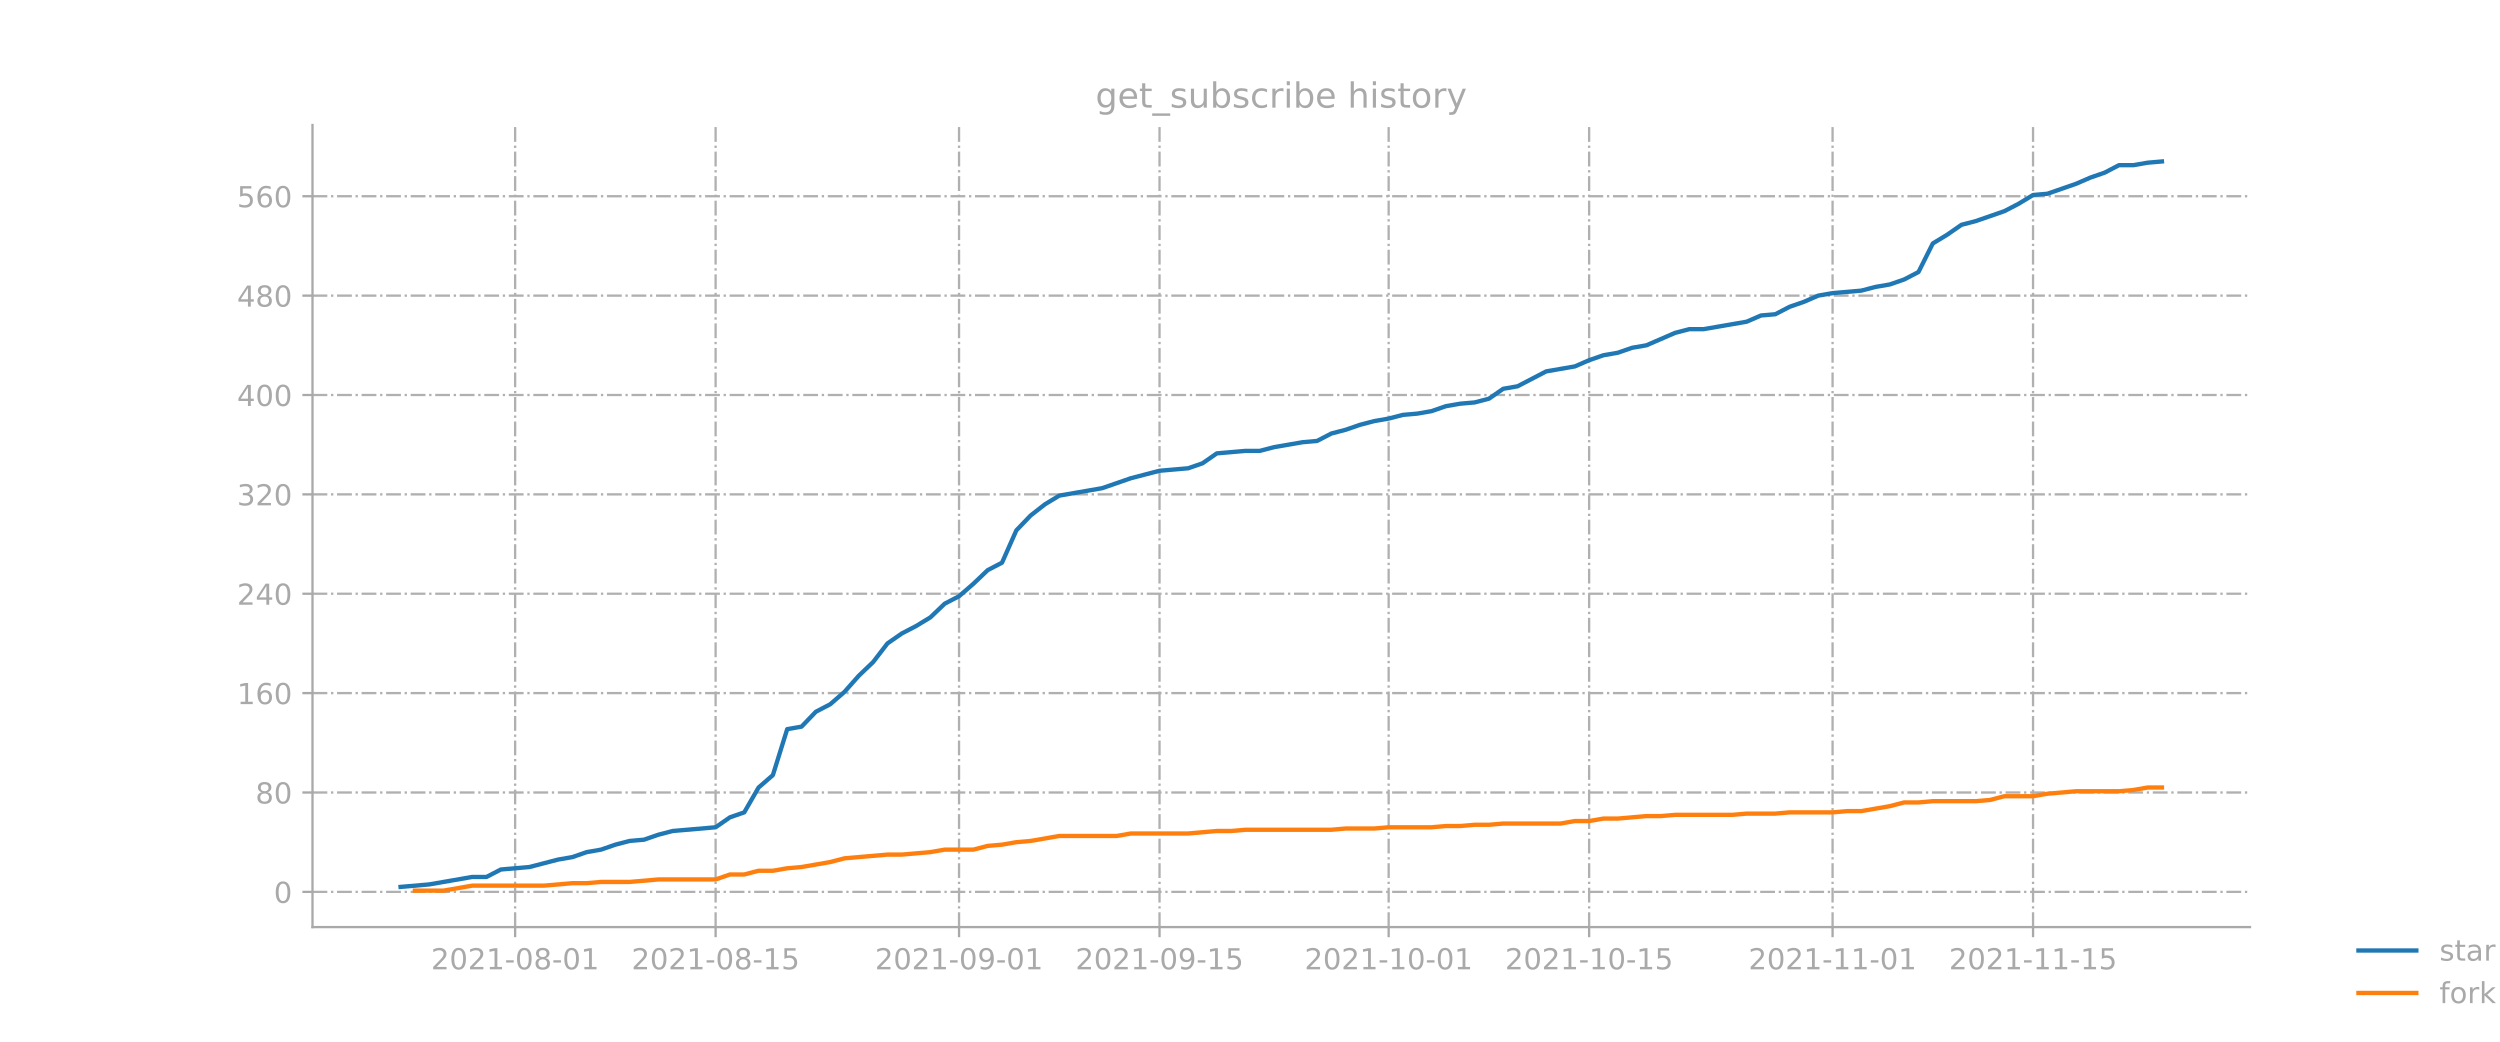
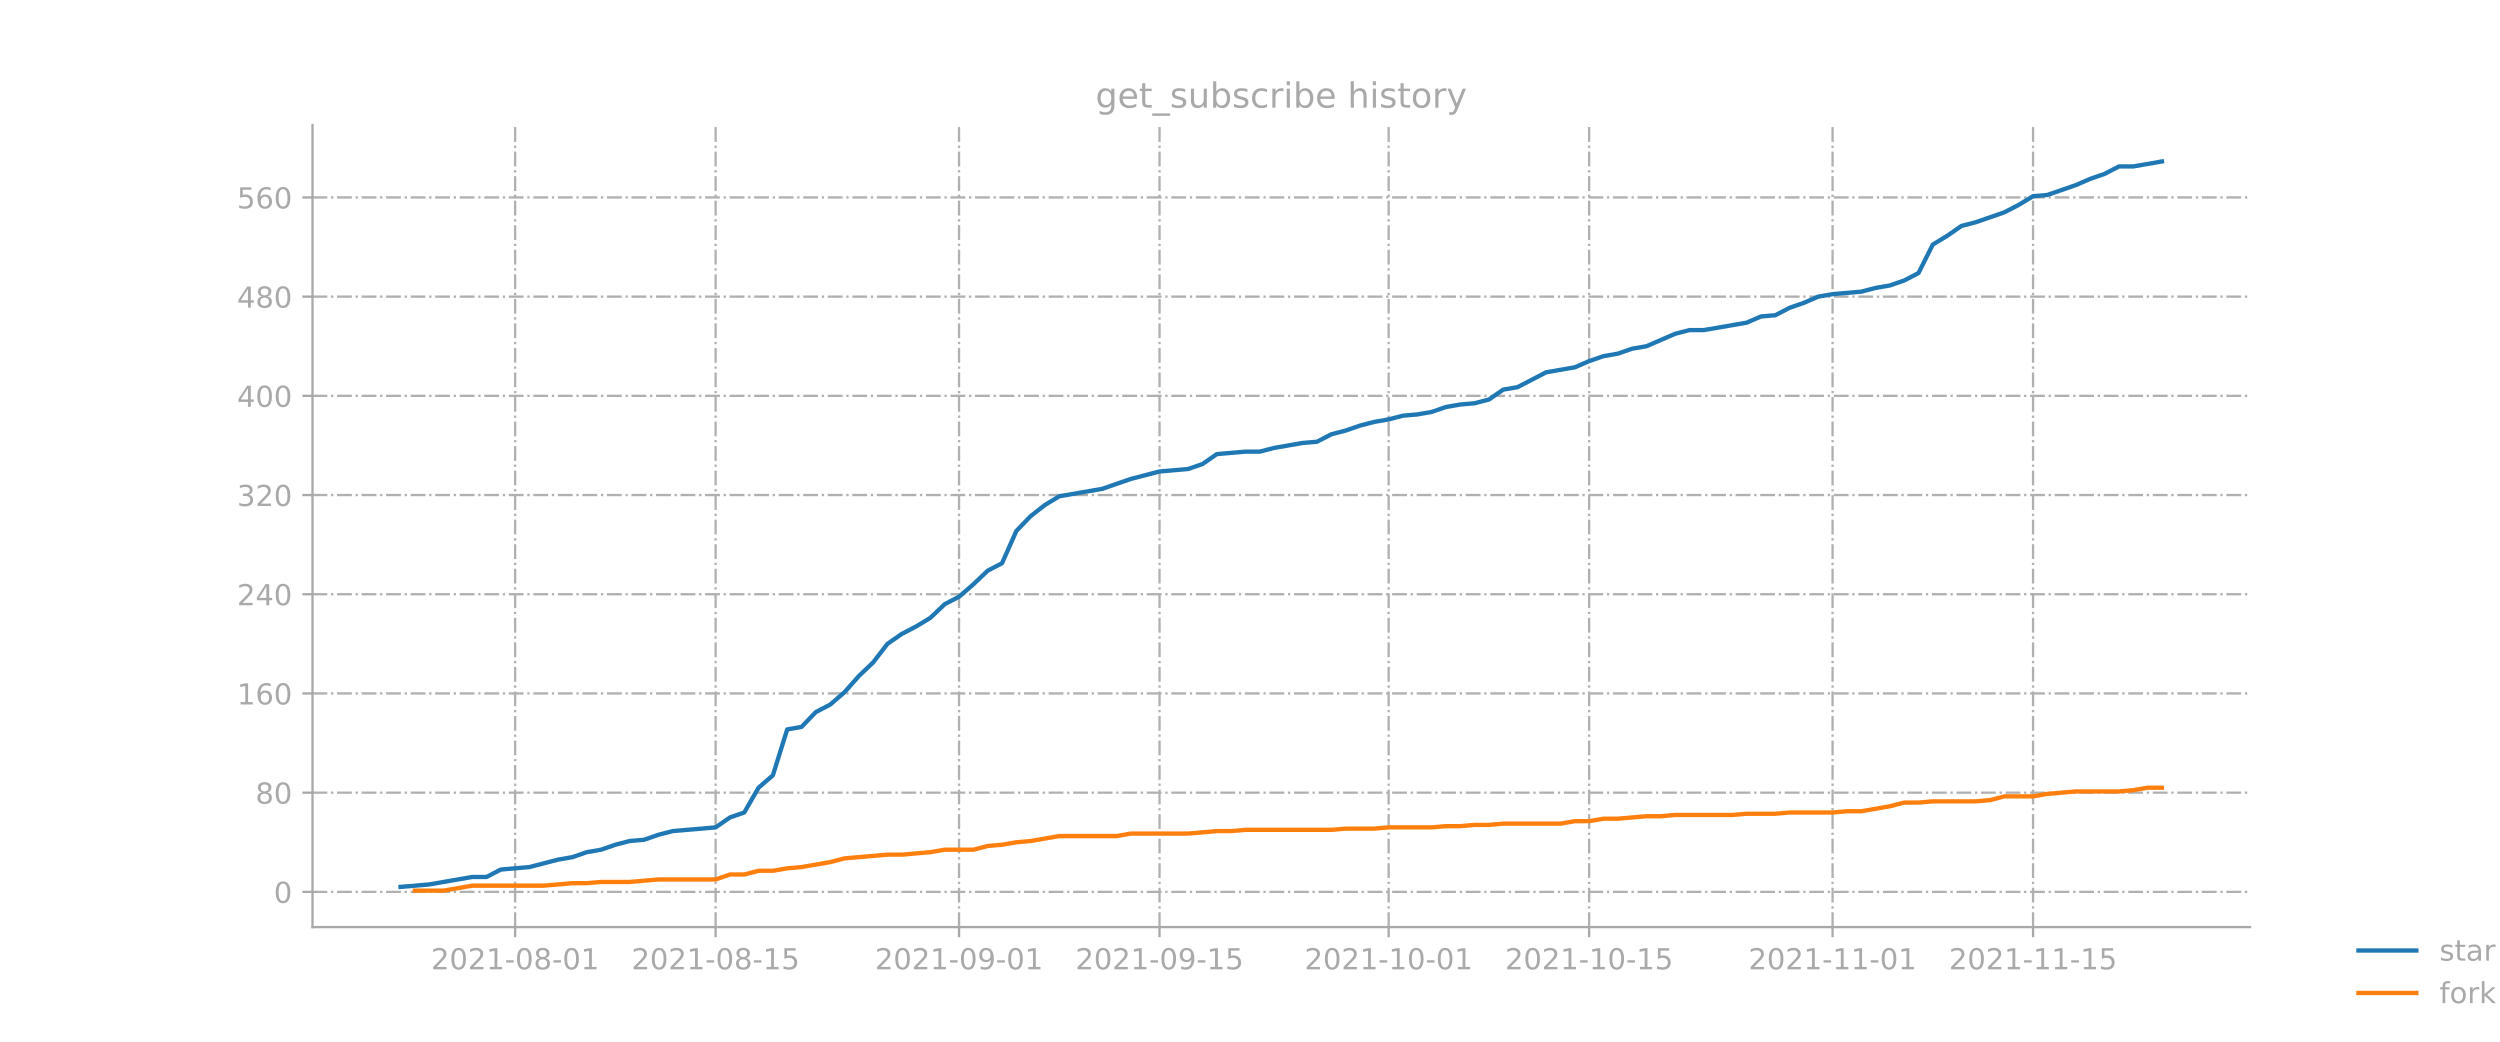
<svg xmlns="http://www.w3.org/2000/svg" xmlns:xlink="http://www.w3.org/1999/xlink" width="864pt" height="360pt" viewBox="0 0 864 360" version="1.1">
  <defs>
    <style type="text/css">*{stroke-linejoin: round; stroke-linecap: butt}</style>
  </defs>
  <g id="figure_1">
    <g id="patch_1">
      <path d="M 0 360  L 864 360  L 864 0  L 0 0  L 0 360  z " style="fill: none; opacity: 0" />
    </g>
    <g id="axes_1">
      <g id="patch_2">
        <path d="M 108 320.4  L 777.6 320.4  L 777.6 43.2  L 108 43.2  L 108 320.4  z " style="fill: none; opacity: 0" />
      </g>
      <g id="matplotlib.axis_1">
        <g id="xtick_1">
          <g id="line2d_1">
-             <path d="M 178.028 320.4  L 178.028 43.2  " clip-path="url(#pb8ff3929dd)" style="fill: none; stroke-dasharray: 5.12,1.28,0.8,1.28; stroke-dashoffset: 0; stroke: #b0b0b0; stroke-width: 0.8" />
+             <path d="M 178.028 320.4  L 178.028 43.2  " clip-path="url(#p246a95b408)" style="fill: none; stroke-dasharray: 5.12,1.28,0.8,1.28; stroke-dashoffset: 0; stroke: #b0b0b0; stroke-width: 0.8" />
          </g>
          <g id="line2d_2">
            <defs>
-               <path id="mca83754ae2" d="M 0 0  L 0 3.5  " style="stroke: #a9a9a9; stroke-width: 0.8" />
+               <path id="mbf3cd71da3" d="M 0 0  L 0 3.5  " style="stroke: #a9a9a9; stroke-width: 0.8" />
            </defs>
            <g>
-               <use xlink:href="#mca83754ae2" x="178.028" y="320.4" style="fill: #a9a9a9; stroke: #a9a9a9; stroke-width: 0.8" />
+               <use xlink:href="#mbf3cd71da3" x="178.028" y="320.4" style="fill: #a9a9a9; stroke: #a9a9a9; stroke-width: 0.8" />
            </g>
          </g>
          <g id="text_1">
            <g style="fill: #a9a9a9" transform="translate(148.9706 334.9984)scale(0.1 -0.1)">
              <defs>
                <path id="DejaVuSans-32" d="M 1228 531  L 3431 531  L 3431 0  L 469 0  L 469 531  Q 828 903 1448 1529  Q 2069 2156 2228 2338  Q 2531 2678 2651 2914  Q 2772 3150 2772 3378  Q 2772 3750 2511 3984  Q 2250 4219 1831 4219  Q 1534 4219 1204 4116  Q 875 4013 500 3803  L 500 4441  Q 881 4594 1212 4672  Q 1544 4750 1819 4750  Q 2544 4750 2975 4387  Q 3406 4025 3406 3419  Q 3406 3131 3298 2873  Q 3191 2616 2906 2266  Q 2828 2175 2409 1742  Q 1991 1309 1228 531  z " transform="scale(0.015625)" />
                <path id="DejaVuSans-30" d="M 2034 4250  Q 1547 4250 1301 3770  Q 1056 3291 1056 2328  Q 1056 1369 1301 889  Q 1547 409 2034 409  Q 2525 409 2770 889  Q 3016 1369 3016 2328  Q 3016 3291 2770 3770  Q 2525 4250 2034 4250  z M 2034 4750  Q 2819 4750 3233 4129  Q 3647 3509 3647 2328  Q 3647 1150 3233 529  Q 2819 -91 2034 -91  Q 1250 -91 836 529  Q 422 1150 422 2328  Q 422 3509 836 4129  Q 1250 4750 2034 4750  z " transform="scale(0.015625)" />
                <path id="DejaVuSans-31" d="M 794 531  L 1825 531  L 1825 4091  L 703 3866  L 703 4441  L 1819 4666  L 2450 4666  L 2450 531  L 3481 531  L 3481 0  L 794 0  L 794 531  z " transform="scale(0.015625)" />
                <path id="DejaVuSans-2d" d="M 313 2009  L 1997 2009  L 1997 1497  L 313 1497  L 313 2009  z " transform="scale(0.015625)" />
                <path id="DejaVuSans-38" d="M 2034 2216  Q 1584 2216 1326 1975  Q 1069 1734 1069 1313  Q 1069 891 1326 650  Q 1584 409 2034 409  Q 2484 409 2743 651  Q 3003 894 3003 1313  Q 3003 1734 2745 1975  Q 2488 2216 2034 2216  z M 1403 2484  Q 997 2584 770 2862  Q 544 3141 544 3541  Q 544 4100 942 4425  Q 1341 4750 2034 4750  Q 2731 4750 3128 4425  Q 3525 4100 3525 3541  Q 3525 3141 3298 2862  Q 3072 2584 2669 2484  Q 3125 2378 3379 2068  Q 3634 1759 3634 1313  Q 3634 634 3220 271  Q 2806 -91 2034 -91  Q 1263 -91 848 271  Q 434 634 434 1313  Q 434 1759 690 2068  Q 947 2378 1403 2484  z M 1172 3481  Q 1172 3119 1398 2916  Q 1625 2713 2034 2713  Q 2441 2713 2670 2916  Q 2900 3119 2900 3481  Q 2900 3844 2670 4047  Q 2441 4250 2034 4250  Q 1625 4250 1398 4047  Q 1172 3844 1172 3481  z " transform="scale(0.015625)" />
              </defs>
              <use xlink:href="#DejaVuSans-32" />
              <use xlink:href="#DejaVuSans-30" x="63.623" />
              <use xlink:href="#DejaVuSans-32" x="127.246" />
              <use xlink:href="#DejaVuSans-31" x="190.869" />
              <use xlink:href="#DejaVuSans-2d" x="254.492" />
              <use xlink:href="#DejaVuSans-30" x="290.576" />
              <use xlink:href="#DejaVuSans-38" x="354.199" />
              <use xlink:href="#DejaVuSans-2d" x="417.822" />
              <use xlink:href="#DejaVuSans-30" x="453.906" />
              <use xlink:href="#DejaVuSans-31" x="517.529" />
            </g>
          </g>
        </g>
        <g id="xtick_2">
          <g id="line2d_3">
-             <path d="M 247.314 320.4  L 247.314 43.2  " clip-path="url(#pb8ff3929dd)" style="fill: none; stroke-dasharray: 5.12,1.28,0.8,1.28; stroke-dashoffset: 0; stroke: #b0b0b0; stroke-width: 0.8" />
+             <path d="M 247.314 320.4  L 247.314 43.2  " clip-path="url(#p246a95b408)" style="fill: none; stroke-dasharray: 5.12,1.28,0.8,1.28; stroke-dashoffset: 0; stroke: #b0b0b0; stroke-width: 0.8" />
          </g>
          <g id="line2d_4">
            <g>
-               <use xlink:href="#mca83754ae2" x="247.314" y="320.4" style="fill: #a9a9a9; stroke: #a9a9a9; stroke-width: 0.8" />
+               <use xlink:href="#mbf3cd71da3" x="247.314" y="320.4" style="fill: #a9a9a9; stroke: #a9a9a9; stroke-width: 0.8" />
            </g>
          </g>
          <g id="text_2">
            <g style="fill: #a9a9a9" transform="translate(218.2566 334.9984)scale(0.1 -0.1)">
              <defs>
                <path id="DejaVuSans-35" d="M 691 4666  L 3169 4666  L 3169 4134  L 1269 4134  L 1269 2991  Q 1406 3038 1543 3061  Q 1681 3084 1819 3084  Q 2600 3084 3056 2656  Q 3513 2228 3513 1497  Q 3513 744 3044 326  Q 2575 -91 1722 -91  Q 1428 -91 1123 -41  Q 819 9 494 109  L 494 744  Q 775 591 1075 516  Q 1375 441 1709 441  Q 2250 441 2565 725  Q 2881 1009 2881 1497  Q 2881 1984 2565 2268  Q 2250 2553 1709 2553  Q 1456 2553 1204 2497  Q 953 2441 691 2322  L 691 4666  z " transform="scale(0.015625)" />
              </defs>
              <use xlink:href="#DejaVuSans-32" />
              <use xlink:href="#DejaVuSans-30" x="63.623" />
              <use xlink:href="#DejaVuSans-32" x="127.246" />
              <use xlink:href="#DejaVuSans-31" x="190.869" />
              <use xlink:href="#DejaVuSans-2d" x="254.492" />
              <use xlink:href="#DejaVuSans-30" x="290.576" />
              <use xlink:href="#DejaVuSans-38" x="354.199" />
              <use xlink:href="#DejaVuSans-2d" x="417.822" />
              <use xlink:href="#DejaVuSans-31" x="453.906" />
              <use xlink:href="#DejaVuSans-35" x="517.529" />
            </g>
          </g>
        </g>
        <g id="xtick_3">
          <g id="line2d_5">
-             <path d="M 331.447 320.4  L 331.447 43.2  " clip-path="url(#pb8ff3929dd)" style="fill: none; stroke-dasharray: 5.12,1.28,0.8,1.28; stroke-dashoffset: 0; stroke: #b0b0b0; stroke-width: 0.8" />
+             <path d="M 331.447 320.4  L 331.447 43.2  " clip-path="url(#p246a95b408)" style="fill: none; stroke-dasharray: 5.12,1.28,0.8,1.28; stroke-dashoffset: 0; stroke: #b0b0b0; stroke-width: 0.8" />
          </g>
          <g id="line2d_6">
            <g>
-               <use xlink:href="#mca83754ae2" x="331.447" y="320.4" style="fill: #a9a9a9; stroke: #a9a9a9; stroke-width: 0.8" />
+               <use xlink:href="#mbf3cd71da3" x="331.447" y="320.4" style="fill: #a9a9a9; stroke: #a9a9a9; stroke-width: 0.8" />
            </g>
          </g>
          <g id="text_3">
            <g style="fill: #a9a9a9" transform="translate(302.3896 334.9984)scale(0.1 -0.1)">
              <defs>
                <path id="DejaVuSans-39" d="M 703 97  L 703 672  Q 941 559 1184 500  Q 1428 441 1663 441  Q 2288 441 2617 861  Q 2947 1281 2994 2138  Q 2813 1869 2534 1725  Q 2256 1581 1919 1581  Q 1219 1581 811 2004  Q 403 2428 403 3163  Q 403 3881 828 4315  Q 1253 4750 1959 4750  Q 2769 4750 3195 4129  Q 3622 3509 3622 2328  Q 3622 1225 3098 567  Q 2575 -91 1691 -91  Q 1453 -91 1209 -44  Q 966 3 703 97  z M 1959 2075  Q 2384 2075 2632 2365  Q 2881 2656 2881 3163  Q 2881 3666 2632 3958  Q 2384 4250 1959 4250  Q 1534 4250 1286 3958  Q 1038 3666 1038 3163  Q 1038 2656 1286 2365  Q 1534 2075 1959 2075  z " transform="scale(0.015625)" />
              </defs>
              <use xlink:href="#DejaVuSans-32" />
              <use xlink:href="#DejaVuSans-30" x="63.623" />
              <use xlink:href="#DejaVuSans-32" x="127.246" />
              <use xlink:href="#DejaVuSans-31" x="190.869" />
              <use xlink:href="#DejaVuSans-2d" x="254.492" />
              <use xlink:href="#DejaVuSans-30" x="290.576" />
              <use xlink:href="#DejaVuSans-39" x="354.199" />
              <use xlink:href="#DejaVuSans-2d" x="417.822" />
              <use xlink:href="#DejaVuSans-30" x="453.906" />
              <use xlink:href="#DejaVuSans-31" x="517.529" />
            </g>
          </g>
        </g>
        <g id="xtick_4">
          <g id="line2d_7">
-             <path d="M 400.733 320.4  L 400.733 43.2  " clip-path="url(#pb8ff3929dd)" style="fill: none; stroke-dasharray: 5.12,1.28,0.8,1.28; stroke-dashoffset: 0; stroke: #b0b0b0; stroke-width: 0.8" />
+             <path d="M 400.733 320.4  L 400.733 43.2  " clip-path="url(#p246a95b408)" style="fill: none; stroke-dasharray: 5.12,1.28,0.8,1.28; stroke-dashoffset: 0; stroke: #b0b0b0; stroke-width: 0.8" />
          </g>
          <g id="line2d_8">
            <g>
-               <use xlink:href="#mca83754ae2" x="400.733" y="320.4" style="fill: #a9a9a9; stroke: #a9a9a9; stroke-width: 0.8" />
+               <use xlink:href="#mbf3cd71da3" x="400.733" y="320.4" style="fill: #a9a9a9; stroke: #a9a9a9; stroke-width: 0.8" />
            </g>
          </g>
          <g id="text_4">
            <g style="fill: #a9a9a9" transform="translate(371.6757 334.9984)scale(0.1 -0.1)">
              <use xlink:href="#DejaVuSans-32" />
              <use xlink:href="#DejaVuSans-30" x="63.623" />
              <use xlink:href="#DejaVuSans-32" x="127.246" />
              <use xlink:href="#DejaVuSans-31" x="190.869" />
              <use xlink:href="#DejaVuSans-2d" x="254.492" />
              <use xlink:href="#DejaVuSans-30" x="290.576" />
              <use xlink:href="#DejaVuSans-39" x="354.199" />
              <use xlink:href="#DejaVuSans-2d" x="417.822" />
              <use xlink:href="#DejaVuSans-31" x="453.906" />
              <use xlink:href="#DejaVuSans-35" x="517.529" />
            </g>
          </g>
        </g>
        <g id="xtick_5">
          <g id="line2d_9">
-             <path d="M 479.918 320.4  L 479.918 43.2  " clip-path="url(#pb8ff3929dd)" style="fill: none; stroke-dasharray: 5.12,1.28,0.8,1.28; stroke-dashoffset: 0; stroke: #b0b0b0; stroke-width: 0.8" />
+             <path d="M 479.918 320.4  L 479.918 43.2  " clip-path="url(#p246a95b408)" style="fill: none; stroke-dasharray: 5.12,1.28,0.8,1.28; stroke-dashoffset: 0; stroke: #b0b0b0; stroke-width: 0.8" />
          </g>
          <g id="line2d_10">
            <g>
-               <use xlink:href="#mca83754ae2" x="479.918" y="320.4" style="fill: #a9a9a9; stroke: #a9a9a9; stroke-width: 0.8" />
+               <use xlink:href="#mbf3cd71da3" x="479.918" y="320.4" style="fill: #a9a9a9; stroke: #a9a9a9; stroke-width: 0.8" />
            </g>
          </g>
          <g id="text_5">
            <g style="fill: #a9a9a9" transform="translate(450.8597 334.9984)scale(0.1 -0.1)">
              <use xlink:href="#DejaVuSans-32" />
              <use xlink:href="#DejaVuSans-30" x="63.623" />
              <use xlink:href="#DejaVuSans-32" x="127.246" />
              <use xlink:href="#DejaVuSans-31" x="190.869" />
              <use xlink:href="#DejaVuSans-2d" x="254.492" />
              <use xlink:href="#DejaVuSans-31" x="290.576" />
              <use xlink:href="#DejaVuSans-30" x="354.199" />
              <use xlink:href="#DejaVuSans-2d" x="417.822" />
              <use xlink:href="#DejaVuSans-30" x="453.906" />
              <use xlink:href="#DejaVuSans-31" x="517.529" />
            </g>
          </g>
        </g>
        <g id="xtick_6">
          <g id="line2d_11">
-             <path d="M 549.204 320.4  L 549.204 43.2  " clip-path="url(#pb8ff3929dd)" style="fill: none; stroke-dasharray: 5.12,1.28,0.8,1.28; stroke-dashoffset: 0; stroke: #b0b0b0; stroke-width: 0.8" />
+             <path d="M 549.204 320.4  L 549.204 43.2  " clip-path="url(#p246a95b408)" style="fill: none; stroke-dasharray: 5.12,1.28,0.8,1.28; stroke-dashoffset: 0; stroke: #b0b0b0; stroke-width: 0.8" />
          </g>
          <g id="line2d_12">
            <g>
-               <use xlink:href="#mca83754ae2" x="549.204" y="320.4" style="fill: #a9a9a9; stroke: #a9a9a9; stroke-width: 0.8" />
+               <use xlink:href="#mbf3cd71da3" x="549.204" y="320.4" style="fill: #a9a9a9; stroke: #a9a9a9; stroke-width: 0.8" />
            </g>
          </g>
          <g id="text_6">
            <g style="fill: #a9a9a9" transform="translate(520.1457 334.9984)scale(0.1 -0.1)">
              <use xlink:href="#DejaVuSans-32" />
              <use xlink:href="#DejaVuSans-30" x="63.623" />
              <use xlink:href="#DejaVuSans-32" x="127.246" />
              <use xlink:href="#DejaVuSans-31" x="190.869" />
              <use xlink:href="#DejaVuSans-2d" x="254.492" />
              <use xlink:href="#DejaVuSans-31" x="290.576" />
              <use xlink:href="#DejaVuSans-30" x="354.199" />
              <use xlink:href="#DejaVuSans-2d" x="417.822" />
              <use xlink:href="#DejaVuSans-31" x="453.906" />
              <use xlink:href="#DejaVuSans-35" x="517.529" />
            </g>
          </g>
        </g>
        <g id="xtick_7">
          <g id="line2d_13">
-             <path d="M 633.337 320.4  L 633.337 43.2  " clip-path="url(#pb8ff3929dd)" style="fill: none; stroke-dasharray: 5.12,1.28,0.8,1.28; stroke-dashoffset: 0; stroke: #b0b0b0; stroke-width: 0.8" />
+             <path d="M 633.337 320.4  L 633.337 43.2  " clip-path="url(#p246a95b408)" style="fill: none; stroke-dasharray: 5.12,1.28,0.8,1.28; stroke-dashoffset: 0; stroke: #b0b0b0; stroke-width: 0.8" />
          </g>
          <g id="line2d_14">
            <g>
-               <use xlink:href="#mca83754ae2" x="633.337" y="320.4" style="fill: #a9a9a9; stroke: #a9a9a9; stroke-width: 0.8" />
+               <use xlink:href="#mbf3cd71da3" x="633.337" y="320.4" style="fill: #a9a9a9; stroke: #a9a9a9; stroke-width: 0.8" />
            </g>
          </g>
          <g id="text_7">
            <g style="fill: #a9a9a9" transform="translate(604.2788 334.9984)scale(0.1 -0.1)">
              <use xlink:href="#DejaVuSans-32" />
              <use xlink:href="#DejaVuSans-30" x="63.623" />
              <use xlink:href="#DejaVuSans-32" x="127.246" />
              <use xlink:href="#DejaVuSans-31" x="190.869" />
              <use xlink:href="#DejaVuSans-2d" x="254.492" />
              <use xlink:href="#DejaVuSans-31" x="290.576" />
              <use xlink:href="#DejaVuSans-31" x="354.199" />
              <use xlink:href="#DejaVuSans-2d" x="417.822" />
              <use xlink:href="#DejaVuSans-30" x="453.906" />
              <use xlink:href="#DejaVuSans-31" x="517.529" />
            </g>
          </g>
        </g>
        <g id="xtick_8">
          <g id="line2d_15">
-             <path d="M 702.623 320.4  L 702.623 43.2  " clip-path="url(#pb8ff3929dd)" style="fill: none; stroke-dasharray: 5.12,1.28,0.8,1.28; stroke-dashoffset: 0; stroke: #b0b0b0; stroke-width: 0.8" />
+             <path d="M 702.623 320.4  L 702.623 43.2  " clip-path="url(#p246a95b408)" style="fill: none; stroke-dasharray: 5.12,1.28,0.8,1.28; stroke-dashoffset: 0; stroke: #b0b0b0; stroke-width: 0.8" />
          </g>
          <g id="line2d_16">
            <g>
-               <use xlink:href="#mca83754ae2" x="702.623" y="320.4" style="fill: #a9a9a9; stroke: #a9a9a9; stroke-width: 0.8" />
+               <use xlink:href="#mbf3cd71da3" x="702.623" y="320.4" style="fill: #a9a9a9; stroke: #a9a9a9; stroke-width: 0.8" />
            </g>
          </g>
          <g id="text_8">
            <g style="fill: #a9a9a9" transform="translate(673.5648 334.9984)scale(0.1 -0.1)">
              <use xlink:href="#DejaVuSans-32" />
              <use xlink:href="#DejaVuSans-30" x="63.623" />
              <use xlink:href="#DejaVuSans-32" x="127.246" />
              <use xlink:href="#DejaVuSans-31" x="190.869" />
              <use xlink:href="#DejaVuSans-2d" x="254.492" />
              <use xlink:href="#DejaVuSans-31" x="290.576" />
              <use xlink:href="#DejaVuSans-31" x="354.199" />
              <use xlink:href="#DejaVuSans-2d" x="417.822" />
              <use xlink:href="#DejaVuSans-31" x="453.906" />
              <use xlink:href="#DejaVuSans-35" x="517.529" />
            </g>
          </g>
        </g>
      </g>
      <g id="matplotlib.axis_2">
        <g id="ytick_1">
          <g id="line2d_17">
-             <path d="M 108 308.229  L 777.6 308.229  " clip-path="url(#pb8ff3929dd)" style="fill: none; stroke-dasharray: 5.12,1.28,0.8,1.28; stroke-dashoffset: 0; stroke: #b0b0b0; stroke-width: 0.8" />
+             <path d="M 108 308.229  L 777.6 308.229  " clip-path="url(#p246a95b408)" style="fill: none; stroke-dasharray: 5.12,1.28,0.8,1.28; stroke-dashoffset: 0; stroke: #b0b0b0; stroke-width: 0.8" />
          </g>
          <g id="line2d_18">
            <defs>
-               <path id="m2cc402bd90" d="M 0 0  L -3.5 0  " style="stroke: #a9a9a9; stroke-width: 0.8" />
+               <path id="m92179b7756" d="M 0 0  L -3.5 0  " style="stroke: #a9a9a9; stroke-width: 0.8" />
            </defs>
            <g>
-               <use xlink:href="#m2cc402bd90" x="108" y="308.229" style="fill: #a9a9a9; stroke: #a9a9a9; stroke-width: 0.8" />
+               <use xlink:href="#m92179b7756" x="108" y="308.229" style="fill: #a9a9a9; stroke: #a9a9a9; stroke-width: 0.8" />
            </g>
          </g>
          <g id="text_9">
-             <g style="fill: #a9a9a9" transform="translate(94.6375 312.0285)scale(0.1 -0.1)">
+             <g style="fill: #a9a9a9" transform="translate(94.6375 312.0278)scale(0.1 -0.1)">
              <use xlink:href="#DejaVuSans-30" />
            </g>
          </g>
        </g>
        <g id="ytick_2">
          <g id="line2d_19">
-             <path d="M 108 273.885  L 777.6 273.885  " clip-path="url(#pb8ff3929dd)" style="fill: none; stroke-dasharray: 5.12,1.28,0.8,1.28; stroke-dashoffset: 0; stroke: #b0b0b0; stroke-width: 0.8" />
+             <path d="M 108 273.943  L 777.6 273.943  " clip-path="url(#p246a95b408)" style="fill: none; stroke-dasharray: 5.12,1.28,0.8,1.28; stroke-dashoffset: 0; stroke: #b0b0b0; stroke-width: 0.8" />
          </g>
          <g id="line2d_20">
            <g>
-               <use xlink:href="#m2cc402bd90" x="108" y="273.885" style="fill: #a9a9a9; stroke: #a9a9a9; stroke-width: 0.8" />
+               <use xlink:href="#m92179b7756" x="108" y="273.943" style="fill: #a9a9a9; stroke: #a9a9a9; stroke-width: 0.8" />
            </g>
          </g>
          <g id="text_10">
-             <g style="fill: #a9a9a9" transform="translate(88.275 277.6844)scale(0.1 -0.1)">
+             <g style="fill: #a9a9a9" transform="translate(88.275 277.7421)scale(0.1 -0.1)">
              <use xlink:href="#DejaVuSans-38" />
              <use xlink:href="#DejaVuSans-30" x="63.623" />
            </g>
          </g>
        </g>
        <g id="ytick_3">
          <g id="line2d_21">
-             <path d="M 108 239.541  L 777.6 239.541  " clip-path="url(#pb8ff3929dd)" style="fill: none; stroke-dasharray: 5.12,1.28,0.8,1.28; stroke-dashoffset: 0; stroke: #b0b0b0; stroke-width: 0.8" />
+             <path d="M 108 239.657  L 777.6 239.657  " clip-path="url(#p246a95b408)" style="fill: none; stroke-dasharray: 5.12,1.28,0.8,1.28; stroke-dashoffset: 0; stroke: #b0b0b0; stroke-width: 0.8" />
          </g>
          <g id="line2d_22">
            <g>
-               <use xlink:href="#m2cc402bd90" x="108" y="239.541" style="fill: #a9a9a9; stroke: #a9a9a9; stroke-width: 0.8" />
+               <use xlink:href="#m92179b7756" x="108" y="239.657" style="fill: #a9a9a9; stroke: #a9a9a9; stroke-width: 0.8" />
            </g>
          </g>
          <g id="text_11">
-             <g style="fill: #a9a9a9" transform="translate(81.9125 243.3403)scale(0.1 -0.1)">
+             <g style="fill: #a9a9a9" transform="translate(81.9125 243.4564)scale(0.1 -0.1)">
              <defs>
                <path id="DejaVuSans-36" d="M 2113 2584  Q 1688 2584 1439 2293  Q 1191 2003 1191 1497  Q 1191 994 1439 701  Q 1688 409 2113 409  Q 2538 409 2786 701  Q 3034 994 3034 1497  Q 3034 2003 2786 2293  Q 2538 2584 2113 2584  z M 3366 4563  L 3366 3988  Q 3128 4100 2886 4159  Q 2644 4219 2406 4219  Q 1781 4219 1451 3797  Q 1122 3375 1075 2522  Q 1259 2794 1537 2939  Q 1816 3084 2150 3084  Q 2853 3084 3261 2657  Q 3669 2231 3669 1497  Q 3669 778 3244 343  Q 2819 -91 2113 -91  Q 1303 -91 875 529  Q 447 1150 447 2328  Q 447 3434 972 4092  Q 1497 4750 2381 4750  Q 2619 4750 2861 4703  Q 3103 4656 3366 4563  z " transform="scale(0.015625)" />
              </defs>
              <use xlink:href="#DejaVuSans-31" />
              <use xlink:href="#DejaVuSans-36" x="63.623" />
              <use xlink:href="#DejaVuSans-30" x="127.246" />
            </g>
          </g>
        </g>
        <g id="ytick_4">
          <g id="line2d_23">
-             <path d="M 108 205.197  L 777.6 205.197  " clip-path="url(#pb8ff3929dd)" style="fill: none; stroke-dasharray: 5.12,1.28,0.8,1.28; stroke-dashoffset: 0; stroke: #b0b0b0; stroke-width: 0.8" />
+             <path d="M 108 205.371  L 777.6 205.371  " clip-path="url(#p246a95b408)" style="fill: none; stroke-dasharray: 5.12,1.28,0.8,1.28; stroke-dashoffset: 0; stroke: #b0b0b0; stroke-width: 0.8" />
          </g>
          <g id="line2d_24">
            <g>
-               <use xlink:href="#m2cc402bd90" x="108" y="205.197" style="fill: #a9a9a9; stroke: #a9a9a9; stroke-width: 0.8" />
+               <use xlink:href="#m92179b7756" x="108" y="205.371" style="fill: #a9a9a9; stroke: #a9a9a9; stroke-width: 0.8" />
            </g>
          </g>
          <g id="text_12">
-             <g style="fill: #a9a9a9" transform="translate(81.9125 208.9962)scale(0.1 -0.1)">
+             <g style="fill: #a9a9a9" transform="translate(81.9125 209.1706)scale(0.1 -0.1)">
              <defs>
                <path id="DejaVuSans-34" d="M 2419 4116  L 825 1625  L 2419 1625  L 2419 4116  z M 2253 4666  L 3047 4666  L 3047 1625  L 3713 1625  L 3713 1100  L 3047 1100  L 3047 0  L 2419 0  L 2419 1100  L 313 1100  L 313 1709  L 2253 4666  z " transform="scale(0.015625)" />
              </defs>
              <use xlink:href="#DejaVuSans-32" />
              <use xlink:href="#DejaVuSans-34" x="63.623" />
              <use xlink:href="#DejaVuSans-30" x="127.246" />
            </g>
          </g>
        </g>
        <g id="ytick_5">
          <g id="line2d_25">
-             <path d="M 108 170.853  L 777.6 170.853  " clip-path="url(#pb8ff3929dd)" style="fill: none; stroke-dasharray: 5.12,1.28,0.8,1.28; stroke-dashoffset: 0; stroke: #b0b0b0; stroke-width: 0.8" />
+             <path d="M 108 171.086  L 777.6 171.086  " clip-path="url(#p246a95b408)" style="fill: none; stroke-dasharray: 5.12,1.28,0.8,1.28; stroke-dashoffset: 0; stroke: #b0b0b0; stroke-width: 0.8" />
          </g>
          <g id="line2d_26">
            <g>
-               <use xlink:href="#m2cc402bd90" x="108" y="170.853" style="fill: #a9a9a9; stroke: #a9a9a9; stroke-width: 0.8" />
+               <use xlink:href="#m92179b7756" x="108" y="171.086" style="fill: #a9a9a9; stroke: #a9a9a9; stroke-width: 0.8" />
            </g>
          </g>
          <g id="text_13">
-             <g style="fill: #a9a9a9" transform="translate(81.9125 174.652)scale(0.1 -0.1)">
+             <g style="fill: #a9a9a9" transform="translate(81.9125 174.8849)scale(0.1 -0.1)">
              <defs>
                <path id="DejaVuSans-33" d="M 2597 2516  Q 3050 2419 3304 2112  Q 3559 1806 3559 1356  Q 3559 666 3084 287  Q 2609 -91 1734 -91  Q 1441 -91 1130 -33  Q 819 25 488 141  L 488 750  Q 750 597 1062 519  Q 1375 441 1716 441  Q 2309 441 2620 675  Q 2931 909 2931 1356  Q 2931 1769 2642 2001  Q 2353 2234 1838 2234  L 1294 2234  L 1294 2753  L 1863 2753  Q 2328 2753 2575 2939  Q 2822 3125 2822 3475  Q 2822 3834 2567 4026  Q 2313 4219 1838 4219  Q 1578 4219 1281 4162  Q 984 4106 628 3988  L 628 4550  Q 988 4650 1302 4700  Q 1616 4750 1894 4750  Q 2613 4750 3031 4423  Q 3450 4097 3450 3541  Q 3450 3153 3228 2886  Q 3006 2619 2597 2516  z " transform="scale(0.015625)" />
              </defs>
              <use xlink:href="#DejaVuSans-33" />
              <use xlink:href="#DejaVuSans-32" x="63.623" />
              <use xlink:href="#DejaVuSans-30" x="127.246" />
            </g>
          </g>
        </g>
        <g id="ytick_6">
          <g id="line2d_27">
-             <path d="M 108 136.509  L 777.6 136.509  " clip-path="url(#pb8ff3929dd)" style="fill: none; stroke-dasharray: 5.12,1.28,0.8,1.28; stroke-dashoffset: 0; stroke: #b0b0b0; stroke-width: 0.8" />
+             <path d="M 108 136.8  L 777.6 136.8  " clip-path="url(#p246a95b408)" style="fill: none; stroke-dasharray: 5.12,1.28,0.8,1.28; stroke-dashoffset: 0; stroke: #b0b0b0; stroke-width: 0.8" />
          </g>
          <g id="line2d_28">
            <g>
-               <use xlink:href="#m2cc402bd90" x="108" y="136.509" style="fill: #a9a9a9; stroke: #a9a9a9; stroke-width: 0.8" />
+               <use xlink:href="#m92179b7756" x="108" y="136.8" style="fill: #a9a9a9; stroke: #a9a9a9; stroke-width: 0.8" />
            </g>
          </g>
          <g id="text_14">
-             <g style="fill: #a9a9a9" transform="translate(81.9125 140.3079)scale(0.1 -0.1)">
+             <g style="fill: #a9a9a9" transform="translate(81.9125 140.5992)scale(0.1 -0.1)">
              <use xlink:href="#DejaVuSans-34" />
              <use xlink:href="#DejaVuSans-30" x="63.623" />
              <use xlink:href="#DejaVuSans-30" x="127.246" />
            </g>
          </g>
        </g>
        <g id="ytick_7">
          <g id="line2d_29">
-             <path d="M 108 102.165  L 777.6 102.165  " clip-path="url(#pb8ff3929dd)" style="fill: none; stroke-dasharray: 5.12,1.28,0.8,1.28; stroke-dashoffset: 0; stroke: #b0b0b0; stroke-width: 0.8" />
+             <path d="M 108 102.514  L 777.6 102.514  " clip-path="url(#p246a95b408)" style="fill: none; stroke-dasharray: 5.12,1.28,0.8,1.28; stroke-dashoffset: 0; stroke: #b0b0b0; stroke-width: 0.8" />
          </g>
          <g id="line2d_30">
            <g>
-               <use xlink:href="#m2cc402bd90" x="108" y="102.165" style="fill: #a9a9a9; stroke: #a9a9a9; stroke-width: 0.8" />
+               <use xlink:href="#m92179b7756" x="108" y="102.514" style="fill: #a9a9a9; stroke: #a9a9a9; stroke-width: 0.8" />
            </g>
          </g>
          <g id="text_15">
-             <g style="fill: #a9a9a9" transform="translate(81.9125 105.9638)scale(0.1 -0.1)">
+             <g style="fill: #a9a9a9" transform="translate(81.9125 106.3135)scale(0.1 -0.1)">
              <use xlink:href="#DejaVuSans-34" />
              <use xlink:href="#DejaVuSans-38" x="63.623" />
              <use xlink:href="#DejaVuSans-30" x="127.246" />
            </g>
          </g>
        </g>
        <g id="ytick_8">
          <g id="line2d_31">
-             <path d="M 108 67.82  L 777.6 67.82  " clip-path="url(#pb8ff3929dd)" style="fill: none; stroke-dasharray: 5.12,1.28,0.8,1.28; stroke-dashoffset: 0; stroke: #b0b0b0; stroke-width: 0.8" />
+             <path d="M 108 68.229  L 777.6 68.229  " clip-path="url(#p246a95b408)" style="fill: none; stroke-dasharray: 5.12,1.28,0.8,1.28; stroke-dashoffset: 0; stroke: #b0b0b0; stroke-width: 0.8" />
          </g>
          <g id="line2d_32">
            <g>
-               <use xlink:href="#m2cc402bd90" x="108" y="67.82" style="fill: #a9a9a9; stroke: #a9a9a9; stroke-width: 0.8" />
+               <use xlink:href="#m92179b7756" x="108" y="68.229" style="fill: #a9a9a9; stroke: #a9a9a9; stroke-width: 0.8" />
            </g>
          </g>
          <g id="text_16">
-             <g style="fill: #a9a9a9" transform="translate(81.9125 71.61966)scale(0.1 -0.1)">
+             <g style="fill: #a9a9a9" transform="translate(81.9125 72.02779)scale(0.1 -0.1)">
              <use xlink:href="#DejaVuSans-35" />
              <use xlink:href="#DejaVuSans-36" x="63.623" />
              <use xlink:href="#DejaVuSans-30" x="127.246" />
            </g>
          </g>
        </g>
      </g>
      <g id="line2d_33">
-         <path d="M 138.436 306.512  L 143.385 306.083  L 148.334 305.653  L 153.283 304.795  L 158.232 303.936  L 163.181 303.078  L 168.13 303.078  L 173.079 300.502  L 178.028 300.073  L 182.977 299.643  L 187.926 298.355  L 192.875 297.067  L 197.824 296.209  L 202.773 294.492  L 207.722 293.633  L 212.671 291.916  L 217.62 290.628  L 222.569 290.199  L 227.518 288.481  L 232.467 287.194  L 237.416 286.764  L 242.365 286.335  L 247.314 285.906  L 252.263 282.471  L 257.212 280.754  L 262.161 272.168  L 267.11 267.875  L 272.059 251.991  L 277.008 251.132  L 281.957 245.981  L 286.906 243.405  L 291.855 239.112  L 296.804 233.531  L 301.753 228.809  L 306.702 222.369  L 311.651 218.935  L 316.6 216.359  L 321.549 213.354  L 326.498 208.631  L 331.447 206.056  L 336.396 201.763  L 341.345 197.04  L 346.294 194.464  L 351.243 183.303  L 356.192 178.151  L 361.141 174.287  L 366.09 171.282  L 371.039 170.424  L 375.988 169.565  L 380.937 168.706  L 385.886 166.989  L 390.835 165.272  L 395.784 163.984  L 400.733 162.696  L 405.682 162.267  L 410.631 161.837  L 415.58 160.12  L 420.529 156.686  L 425.478 156.257  L 430.427 155.827  L 435.376 155.827  L 440.325 154.539  L 445.275 153.681  L 450.224 152.822  L 455.173 152.393  L 460.122 149.817  L 465.071 148.529  L 470.02 146.812  L 474.969 145.524  L 479.918 144.665  L 484.867 143.378  L 489.816 142.948  L 494.765 142.09  L 499.714 140.372  L 504.663 139.514  L 509.612 139.084  L 514.561 137.797  L 519.51 134.362  L 524.459 133.504  L 529.408 130.928  L 534.357 128.352  L 539.306 127.493  L 544.255 126.635  L 549.204 124.488  L 554.153 122.771  L 559.102 121.912  L 564.051 120.195  L 569 119.337  L 573.949 117.19  L 578.898 115.044  L 583.847 113.756  L 588.796 113.756  L 593.745 112.897  L 598.694 112.039  L 603.643 111.18  L 608.592 109.033  L 613.541 108.604  L 618.49 106.028  L 623.439 104.311  L 628.388 102.165  L 633.337 101.306  L 638.286 100.877  L 643.235 100.447  L 648.184 99.159  L 653.133 98.301  L 658.082 96.584  L 663.031 94.008  L 667.98 84.134  L 672.929 81.129  L 677.878 77.694  L 682.827 76.406  L 687.776 74.689  L 692.725 72.972  L 697.674 70.396  L 702.623 67.391  L 707.572 66.962  L 712.521 65.245  L 717.47 63.527  L 722.419 61.381  L 727.368 59.664  L 732.317 57.088  L 737.266 57.088  L 742.215 56.229  L 747.164 55.8  " clip-path="url(#pb8ff3929dd)" style="fill: none; stroke: #1f77b4; stroke-width: 1.5; stroke-linecap: square" />
+         <path d="M 138.436 306.514  L 143.385 306.086  L 148.334 305.657  L 153.283 304.8  L 158.232 303.943  L 163.181 303.086  L 168.13 303.086  L 173.079 300.514  L 178.028 300.086  L 182.977 299.657  L 187.926 298.371  L 192.875 297.086  L 197.824 296.229  L 202.773 294.514  L 207.722 293.657  L 212.671 291.943  L 217.62 290.657  L 222.569 290.229  L 227.518 288.514  L 232.467 287.229  L 237.416 286.8  L 242.365 286.371  L 247.314 285.943  L 252.263 282.514  L 257.212 280.8  L 262.161 272.229  L 267.11 267.943  L 272.059 252.086  L 277.008 251.229  L 281.957 246.086  L 286.906 243.514  L 291.855 239.229  L 296.804 233.657  L 301.753 228.943  L 306.702 222.514  L 311.651 219.086  L 316.6 216.514  L 321.549 213.514  L 326.498 208.8  L 331.447 206.229  L 336.396 201.943  L 341.345 197.229  L 346.294 194.657  L 351.243 183.514  L 356.192 178.371  L 361.141 174.514  L 366.09 171.514  L 371.039 170.657  L 375.988 169.8  L 380.937 168.943  L 385.886 167.229  L 390.835 165.514  L 395.784 164.229  L 400.733 162.943  L 405.682 162.514  L 410.631 162.086  L 415.58 160.371  L 420.529 156.943  L 425.478 156.514  L 430.427 156.086  L 435.376 156.086  L 440.325 154.8  L 445.275 153.943  L 450.224 153.086  L 455.173 152.657  L 460.122 150.086  L 465.071 148.8  L 470.02 147.086  L 474.969 145.8  L 479.918 144.943  L 484.867 143.657  L 489.816 143.229  L 494.765 142.371  L 499.714 140.657  L 504.663 139.8  L 509.612 139.371  L 514.561 138.086  L 519.51 134.657  L 524.459 133.8  L 529.408 131.229  L 534.357 128.657  L 539.306 127.8  L 544.255 126.943  L 549.204 124.8  L 554.153 123.086  L 559.102 122.229  L 564.051 120.514  L 569 119.657  L 573.949 117.514  L 578.898 115.371  L 583.847 114.086  L 588.796 114.086  L 593.745 113.229  L 598.694 112.371  L 603.643 111.514  L 608.592 109.371  L 613.541 108.943  L 618.49 106.371  L 623.439 104.657  L 628.388 102.514  L 633.337 101.657  L 638.286 101.229  L 643.235 100.8  L 648.184 99.514  L 653.133 98.657  L 658.082 96.943  L 663.031 94.371  L 667.98 84.514  L 672.929 81.514  L 677.878 78.086  L 682.827 76.8  L 687.776 75.086  L 692.725 73.371  L 697.674 70.8  L 702.623 67.8  L 707.572 67.371  L 712.521 65.657  L 717.47 63.943  L 722.419 61.8  L 727.368 60.086  L 732.317 57.514  L 737.266 57.514  L 742.215 56.657  L 747.164 55.8  " clip-path="url(#p246a95b408)" style="fill: none; stroke: #1f77b4; stroke-width: 1.5; stroke-linecap: square" />
      </g>
      <g id="line2d_34">
-         <path d="M 143.385 307.8  L 148.334 307.8  L 153.283 307.8  L 158.232 306.941  L 163.181 306.083  L 168.13 306.083  L 173.079 306.083  L 178.028 306.083  L 182.977 306.083  L 187.926 306.083  L 192.875 305.653  L 197.824 305.224  L 202.773 305.224  L 207.722 304.795  L 212.671 304.795  L 217.62 304.795  L 222.569 304.366  L 227.518 303.936  L 232.467 303.936  L 237.416 303.936  L 242.365 303.936  L 247.314 303.936  L 252.263 302.219  L 257.212 302.219  L 262.161 300.931  L 267.11 300.931  L 272.059 300.073  L 277.008 299.643  L 281.957 298.785  L 286.906 297.926  L 291.855 296.638  L 296.804 296.209  L 301.753 295.78  L 306.702 295.35  L 311.651 295.35  L 316.6 294.921  L 321.549 294.492  L 326.498 293.633  L 331.447 293.633  L 336.396 293.633  L 341.345 292.345  L 346.294 291.916  L 351.243 291.057  L 356.192 290.628  L 361.141 289.769  L 366.09 288.911  L 371.039 288.911  L 375.988 288.911  L 380.937 288.911  L 385.886 288.911  L 390.835 288.052  L 395.784 288.052  L 400.733 288.052  L 405.682 288.052  L 410.631 288.052  L 415.58 287.623  L 420.529 287.194  L 425.478 287.194  L 430.427 286.764  L 435.376 286.764  L 440.325 286.764  L 445.275 286.764  L 450.224 286.764  L 455.173 286.764  L 460.122 286.764  L 465.071 286.335  L 470.02 286.335  L 474.969 286.335  L 479.918 285.906  L 484.867 285.906  L 489.816 285.906  L 494.765 285.906  L 499.714 285.476  L 504.663 285.476  L 509.612 285.047  L 514.561 285.047  L 519.51 284.618  L 524.459 284.618  L 529.408 284.618  L 534.357 284.618  L 539.306 284.618  L 544.255 283.759  L 549.204 283.759  L 554.153 282.901  L 559.102 282.901  L 564.051 282.471  L 569 282.042  L 573.949 282.042  L 578.898 281.613  L 583.847 281.613  L 588.796 281.613  L 593.745 281.613  L 598.694 281.613  L 603.643 281.183  L 608.592 281.183  L 613.541 281.183  L 618.49 280.754  L 623.439 280.754  L 628.388 280.754  L 633.337 280.754  L 638.286 280.325  L 643.235 280.325  L 648.184 279.466  L 653.133 278.607  L 658.082 277.32  L 663.031 277.32  L 667.98 276.89  L 672.929 276.89  L 677.878 276.89  L 682.827 276.89  L 687.776 276.461  L 692.725 275.173  L 697.674 275.173  L 702.623 275.173  L 707.572 274.314  L 712.521 273.885  L 717.47 273.456  L 722.419 273.456  L 727.368 273.456  L 732.317 273.456  L 737.266 273.027  L 742.215 272.168  L 747.164 272.168  " clip-path="url(#pb8ff3929dd)" style="fill: none; stroke: #ff7f0e; stroke-width: 1.5; stroke-linecap: square" />
+         <path d="M 143.385 307.8  L 148.334 307.8  L 153.283 307.8  L 158.232 306.943  L 163.181 306.086  L 168.13 306.086  L 173.079 306.086  L 178.028 306.086  L 182.977 306.086  L 187.926 306.086  L 192.875 305.657  L 197.824 305.229  L 202.773 305.229  L 207.722 304.8  L 212.671 304.8  L 217.62 304.8  L 222.569 304.371  L 227.518 303.943  L 232.467 303.943  L 237.416 303.943  L 242.365 303.943  L 247.314 303.943  L 252.263 302.229  L 257.212 302.229  L 262.161 300.943  L 267.11 300.943  L 272.059 300.086  L 277.008 299.657  L 281.957 298.8  L 286.906 297.943  L 291.855 296.657  L 296.804 296.229  L 301.753 295.8  L 306.702 295.371  L 311.651 295.371  L 316.6 294.943  L 321.549 294.514  L 326.498 293.657  L 331.447 293.657  L 336.396 293.657  L 341.345 292.371  L 346.294 291.943  L 351.243 291.086  L 356.192 290.657  L 361.141 289.8  L 366.09 288.943  L 371.039 288.943  L 375.988 288.943  L 380.937 288.943  L 385.886 288.943  L 390.835 288.086  L 395.784 288.086  L 400.733 288.086  L 405.682 288.086  L 410.631 288.086  L 415.58 287.657  L 420.529 287.229  L 425.478 287.229  L 430.427 286.8  L 435.376 286.8  L 440.325 286.8  L 445.275 286.8  L 450.224 286.8  L 455.173 286.8  L 460.122 286.8  L 465.071 286.371  L 470.02 286.371  L 474.969 286.371  L 479.918 285.943  L 484.867 285.943  L 489.816 285.943  L 494.765 285.943  L 499.714 285.514  L 504.663 285.514  L 509.612 285.086  L 514.561 285.086  L 519.51 284.657  L 524.459 284.657  L 529.408 284.657  L 534.357 284.657  L 539.306 284.657  L 544.255 283.8  L 549.204 283.8  L 554.153 282.943  L 559.102 282.943  L 564.051 282.514  L 569 282.086  L 573.949 282.086  L 578.898 281.657  L 583.847 281.657  L 588.796 281.657  L 593.745 281.657  L 598.694 281.657  L 603.643 281.229  L 608.592 281.229  L 613.541 281.229  L 618.49 280.8  L 623.439 280.8  L 628.388 280.8  L 633.337 280.8  L 638.286 280.371  L 643.235 280.371  L 648.184 279.514  L 653.133 278.657  L 658.082 277.371  L 663.031 277.371  L 667.98 276.943  L 672.929 276.943  L 677.878 276.943  L 682.827 276.943  L 687.776 276.514  L 692.725 275.229  L 697.674 275.229  L 702.623 275.229  L 707.572 274.371  L 712.521 273.943  L 717.47 273.514  L 722.419 273.514  L 727.368 273.514  L 732.317 273.514  L 737.266 273.086  L 742.215 272.229  L 747.164 272.229  " clip-path="url(#p246a95b408)" style="fill: none; stroke: #ff7f0e; stroke-width: 1.5; stroke-linecap: square" />
      </g>
      <g id="patch_3">
        <path d="M 108 320.4  L 108 43.2  " style="fill: none; stroke: #a9a9a9; stroke-width: 0.8; stroke-linejoin: miter; stroke-linecap: square" />
      </g>
      <g id="patch_4">
        <path d="M 777.6 320.4  L 777.6 43.2  " style="fill: none" />
      </g>
      <g id="patch_5">
        <path d="M 108 320.4  L 777.6 320.4  " style="fill: none; stroke: #a9a9a9; stroke-width: 0.8; stroke-linejoin: miter; stroke-linecap: square" />
      </g>
      <g id="patch_6">
        <path d="M 108 43.2  L 777.6 43.2  " style="fill: none" />
      </g>
      <g id="text_17">
        <g style="fill: #a9a9a9" transform="translate(378.6075 37.2)scale(0.12 -0.12)">
          <defs>
            <path id="DejaVuSans-67" d="M 2906 1791  Q 2906 2416 2648 2759  Q 2391 3103 1925 3103  Q 1463 3103 1205 2759  Q 947 2416 947 1791  Q 947 1169 1205 825  Q 1463 481 1925 481  Q 2391 481 2648 825  Q 2906 1169 2906 1791  z M 3481 434  Q 3481 -459 3084 -895  Q 2688 -1331 1869 -1331  Q 1566 -1331 1297 -1286  Q 1028 -1241 775 -1147  L 775 -588  Q 1028 -725 1275 -790  Q 1522 -856 1778 -856  Q 2344 -856 2625 -561  Q 2906 -266 2906 331  L 2906 616  Q 2728 306 2450 153  Q 2172 0 1784 0  Q 1141 0 747 490  Q 353 981 353 1791  Q 353 2603 747 3093  Q 1141 3584 1784 3584  Q 2172 3584 2450 3431  Q 2728 3278 2906 2969  L 2906 3500  L 3481 3500  L 3481 434  z " transform="scale(0.015625)" />
            <path id="DejaVuSans-65" d="M 3597 1894  L 3597 1613  L 953 1613  Q 991 1019 1311 708  Q 1631 397 2203 397  Q 2534 397 2845 478  Q 3156 559 3463 722  L 3463 178  Q 3153 47 2828 -22  Q 2503 -91 2169 -91  Q 1331 -91 842 396  Q 353 884 353 1716  Q 353 2575 817 3079  Q 1281 3584 2069 3584  Q 2775 3584 3186 3129  Q 3597 2675 3597 1894  z M 3022 2063  Q 3016 2534 2758 2815  Q 2500 3097 2075 3097  Q 1594 3097 1305 2825  Q 1016 2553 972 2059  L 3022 2063  z " transform="scale(0.015625)" />
            <path id="DejaVuSans-74" d="M 1172 4494  L 1172 3500  L 2356 3500  L 2356 3053  L 1172 3053  L 1172 1153  Q 1172 725 1289 603  Q 1406 481 1766 481  L 2356 481  L 2356 0  L 1766 0  Q 1100 0 847 248  Q 594 497 594 1153  L 594 3053  L 172 3053  L 172 3500  L 594 3500  L 594 4494  L 1172 4494  z " transform="scale(0.015625)" />
            <path id="DejaVuSans-5f" d="M 3263 -1063  L 3263 -1509  L -63 -1509  L -63 -1063  L 3263 -1063  z " transform="scale(0.015625)" />
            <path id="DejaVuSans-73" d="M 2834 3397  L 2834 2853  Q 2591 2978 2328 3040  Q 2066 3103 1784 3103  Q 1356 3103 1142 2972  Q 928 2841 928 2578  Q 928 2378 1081 2264  Q 1234 2150 1697 2047  L 1894 2003  Q 2506 1872 2764 1633  Q 3022 1394 3022 966  Q 3022 478 2636 193  Q 2250 -91 1575 -91  Q 1294 -91 989 -36  Q 684 19 347 128  L 347 722  Q 666 556 975 473  Q 1284 391 1588 391  Q 1994 391 2212 530  Q 2431 669 2431 922  Q 2431 1156 2273 1281  Q 2116 1406 1581 1522  L 1381 1569  Q 847 1681 609 1914  Q 372 2147 372 2553  Q 372 3047 722 3315  Q 1072 3584 1716 3584  Q 2034 3584 2315 3537  Q 2597 3491 2834 3397  z " transform="scale(0.015625)" />
            <path id="DejaVuSans-75" d="M 544 1381  L 544 3500  L 1119 3500  L 1119 1403  Q 1119 906 1312 657  Q 1506 409 1894 409  Q 2359 409 2629 706  Q 2900 1003 2900 1516  L 2900 3500  L 3475 3500  L 3475 0  L 2900 0  L 2900 538  Q 2691 219 2414 64  Q 2138 -91 1772 -91  Q 1169 -91 856 284  Q 544 659 544 1381  z M 1991 3584  L 1991 3584  z " transform="scale(0.015625)" />
            <path id="DejaVuSans-62" d="M 3116 1747  Q 3116 2381 2855 2742  Q 2594 3103 2138 3103  Q 1681 3103 1420 2742  Q 1159 2381 1159 1747  Q 1159 1113 1420 752  Q 1681 391 2138 391  Q 2594 391 2855 752  Q 3116 1113 3116 1747  z M 1159 2969  Q 1341 3281 1617 3432  Q 1894 3584 2278 3584  Q 2916 3584 3314 3078  Q 3713 2572 3713 1747  Q 3713 922 3314 415  Q 2916 -91 2278 -91  Q 1894 -91 1617 61  Q 1341 213 1159 525  L 1159 0  L 581 0  L 581 4863  L 1159 4863  L 1159 2969  z " transform="scale(0.015625)" />
            <path id="DejaVuSans-63" d="M 3122 3366  L 3122 2828  Q 2878 2963 2633 3030  Q 2388 3097 2138 3097  Q 1578 3097 1268 2742  Q 959 2388 959 1747  Q 959 1106 1268 751  Q 1578 397 2138 397  Q 2388 397 2633 464  Q 2878 531 3122 666  L 3122 134  Q 2881 22 2623 -34  Q 2366 -91 2075 -91  Q 1284 -91 818 406  Q 353 903 353 1747  Q 353 2603 823 3093  Q 1294 3584 2113 3584  Q 2378 3584 2631 3529  Q 2884 3475 3122 3366  z " transform="scale(0.015625)" />
            <path id="DejaVuSans-72" d="M 2631 2963  Q 2534 3019 2420 3045  Q 2306 3072 2169 3072  Q 1681 3072 1420 2755  Q 1159 2438 1159 1844  L 1159 0  L 581 0  L 581 3500  L 1159 3500  L 1159 2956  Q 1341 3275 1631 3429  Q 1922 3584 2338 3584  Q 2397 3584 2469 3576  Q 2541 3569 2628 3553  L 2631 2963  z " transform="scale(0.015625)" />
            <path id="DejaVuSans-69" d="M 603 3500  L 1178 3500  L 1178 0  L 603 0  L 603 3500  z M 603 4863  L 1178 4863  L 1178 4134  L 603 4134  L 603 4863  z " transform="scale(0.015625)" />
            <path id="DejaVuSans-20" transform="scale(0.015625)" />
            <path id="DejaVuSans-68" d="M 3513 2113  L 3513 0  L 2938 0  L 2938 2094  Q 2938 2591 2744 2837  Q 2550 3084 2163 3084  Q 1697 3084 1428 2787  Q 1159 2491 1159 1978  L 1159 0  L 581 0  L 581 4863  L 1159 4863  L 1159 2956  Q 1366 3272 1645 3428  Q 1925 3584 2291 3584  Q 2894 3584 3203 3211  Q 3513 2838 3513 2113  z " transform="scale(0.015625)" />
            <path id="DejaVuSans-6f" d="M 1959 3097  Q 1497 3097 1228 2736  Q 959 2375 959 1747  Q 959 1119 1226 758  Q 1494 397 1959 397  Q 2419 397 2687 759  Q 2956 1122 2956 1747  Q 2956 2369 2687 2733  Q 2419 3097 1959 3097  z M 1959 3584  Q 2709 3584 3137 3096  Q 3566 2609 3566 1747  Q 3566 888 3137 398  Q 2709 -91 1959 -91  Q 1206 -91 779 398  Q 353 888 353 1747  Q 353 2609 779 3096  Q 1206 3584 1959 3584  z " transform="scale(0.015625)" />
            <path id="DejaVuSans-79" d="M 2059 -325  Q 1816 -950 1584 -1140  Q 1353 -1331 966 -1331  L 506 -1331  L 506 -850  L 844 -850  Q 1081 -850 1212 -737  Q 1344 -625 1503 -206  L 1606 56  L 191 3500  L 800 3500  L 1894 763  L 2988 3500  L 3597 3500  L 2059 -325  z " transform="scale(0.015625)" />
          </defs>
          <use xlink:href="#DejaVuSans-67" />
          <use xlink:href="#DejaVuSans-65" x="63.477" />
          <use xlink:href="#DejaVuSans-74" x="125" />
          <use xlink:href="#DejaVuSans-5f" x="164.209" />
          <use xlink:href="#DejaVuSans-73" x="214.209" />
          <use xlink:href="#DejaVuSans-75" x="266.309" />
          <use xlink:href="#DejaVuSans-62" x="329.688" />
          <use xlink:href="#DejaVuSans-73" x="393.164" />
          <use xlink:href="#DejaVuSans-63" x="445.264" />
          <use xlink:href="#DejaVuSans-72" x="500.244" />
          <use xlink:href="#DejaVuSans-69" x="541.357" />
          <use xlink:href="#DejaVuSans-62" x="569.141" />
          <use xlink:href="#DejaVuSans-65" x="632.617" />
          <use xlink:href="#DejaVuSans-20" x="694.141" />
          <use xlink:href="#DejaVuSans-68" x="725.928" />
          <use xlink:href="#DejaVuSans-69" x="789.307" />
          <use xlink:href="#DejaVuSans-73" x="817.09" />
          <use xlink:href="#DejaVuSans-74" x="869.189" />
          <use xlink:href="#DejaVuSans-6f" x="908.398" />
          <use xlink:href="#DejaVuSans-72" x="969.58" />
          <use xlink:href="#DejaVuSans-79" x="1010.693" />
        </g>
      </g>
      <g id="legend_1">
        <g id="line2d_35">
          <path d="M 815.08 328.498  L 825.08 328.498  L 835.08 328.498  " style="fill: none; stroke: #1f77b4; stroke-width: 1.5; stroke-linecap: square" />
        </g>
        <g id="text_18">
          <g style="fill: #a9a9a9" transform="translate(843.08 331.9984)scale(0.1 -0.1)">
            <defs>
              <path id="DejaVuSans-61" d="M 2194 1759  Q 1497 1759 1228 1600  Q 959 1441 959 1056  Q 959 750 1161 570  Q 1363 391 1709 391  Q 2188 391 2477 730  Q 2766 1069 2766 1631  L 2766 1759  L 2194 1759  z M 3341 1997  L 3341 0  L 2766 0  L 2766 531  Q 2569 213 2275 61  Q 1981 -91 1556 -91  Q 1019 -91 701 211  Q 384 513 384 1019  Q 384 1609 779 1909  Q 1175 2209 1959 2209  L 2766 2209  L 2766 2266  Q 2766 2663 2505 2880  Q 2244 3097 1772 3097  Q 1472 3097 1187 3025  Q 903 2953 641 2809  L 641 3341  Q 956 3463 1253 3523  Q 1550 3584 1831 3584  Q 2591 3584 2966 3190  Q 3341 2797 3341 1997  z " transform="scale(0.015625)" />
            </defs>
            <use xlink:href="#DejaVuSans-73" />
            <use xlink:href="#DejaVuSans-74" x="52.1" />
            <use xlink:href="#DejaVuSans-61" x="91.309" />
            <use xlink:href="#DejaVuSans-72" x="152.588" />
          </g>
        </g>
        <g id="line2d_36">
          <path d="M 815.08 343.177  L 825.08 343.177  L 835.08 343.177  " style="fill: none; stroke: #ff7f0e; stroke-width: 1.5; stroke-linecap: square" />
        </g>
        <g id="text_19">
          <g style="fill: #a9a9a9" transform="translate(843.08 346.6766)scale(0.1 -0.1)">
            <defs>
              <path id="DejaVuSans-66" d="M 2375 4863  L 2375 4384  L 1825 4384  Q 1516 4384 1395 4259  Q 1275 4134 1275 3809  L 1275 3500  L 2222 3500  L 2222 3053  L 1275 3053  L 1275 0  L 697 0  L 697 3053  L 147 3053  L 147 3500  L 697 3500  L 697 3744  Q 697 4328 969 4595  Q 1241 4863 1831 4863  L 2375 4863  z " transform="scale(0.015625)" />
              <path id="DejaVuSans-6b" d="M 581 4863  L 1159 4863  L 1159 1991  L 2875 3500  L 3609 3500  L 1753 1863  L 3688 0  L 2938 0  L 1159 1709  L 1159 0  L 581 0  L 581 4863  z " transform="scale(0.015625)" />
            </defs>
            <use xlink:href="#DejaVuSans-66" />
            <use xlink:href="#DejaVuSans-6f" x="35.205" />
            <use xlink:href="#DejaVuSans-72" x="96.387" />
            <use xlink:href="#DejaVuSans-6b" x="137.5" />
          </g>
        </g>
      </g>
    </g>
  </g>
  <defs>
-     <clipPath id="pb8ff3929dd">
+     <clipPath id="p246a95b408">
      <rect x="108" y="43.2" width="669.6" height="277.2" />
    </clipPath>
  </defs>
</svg>
